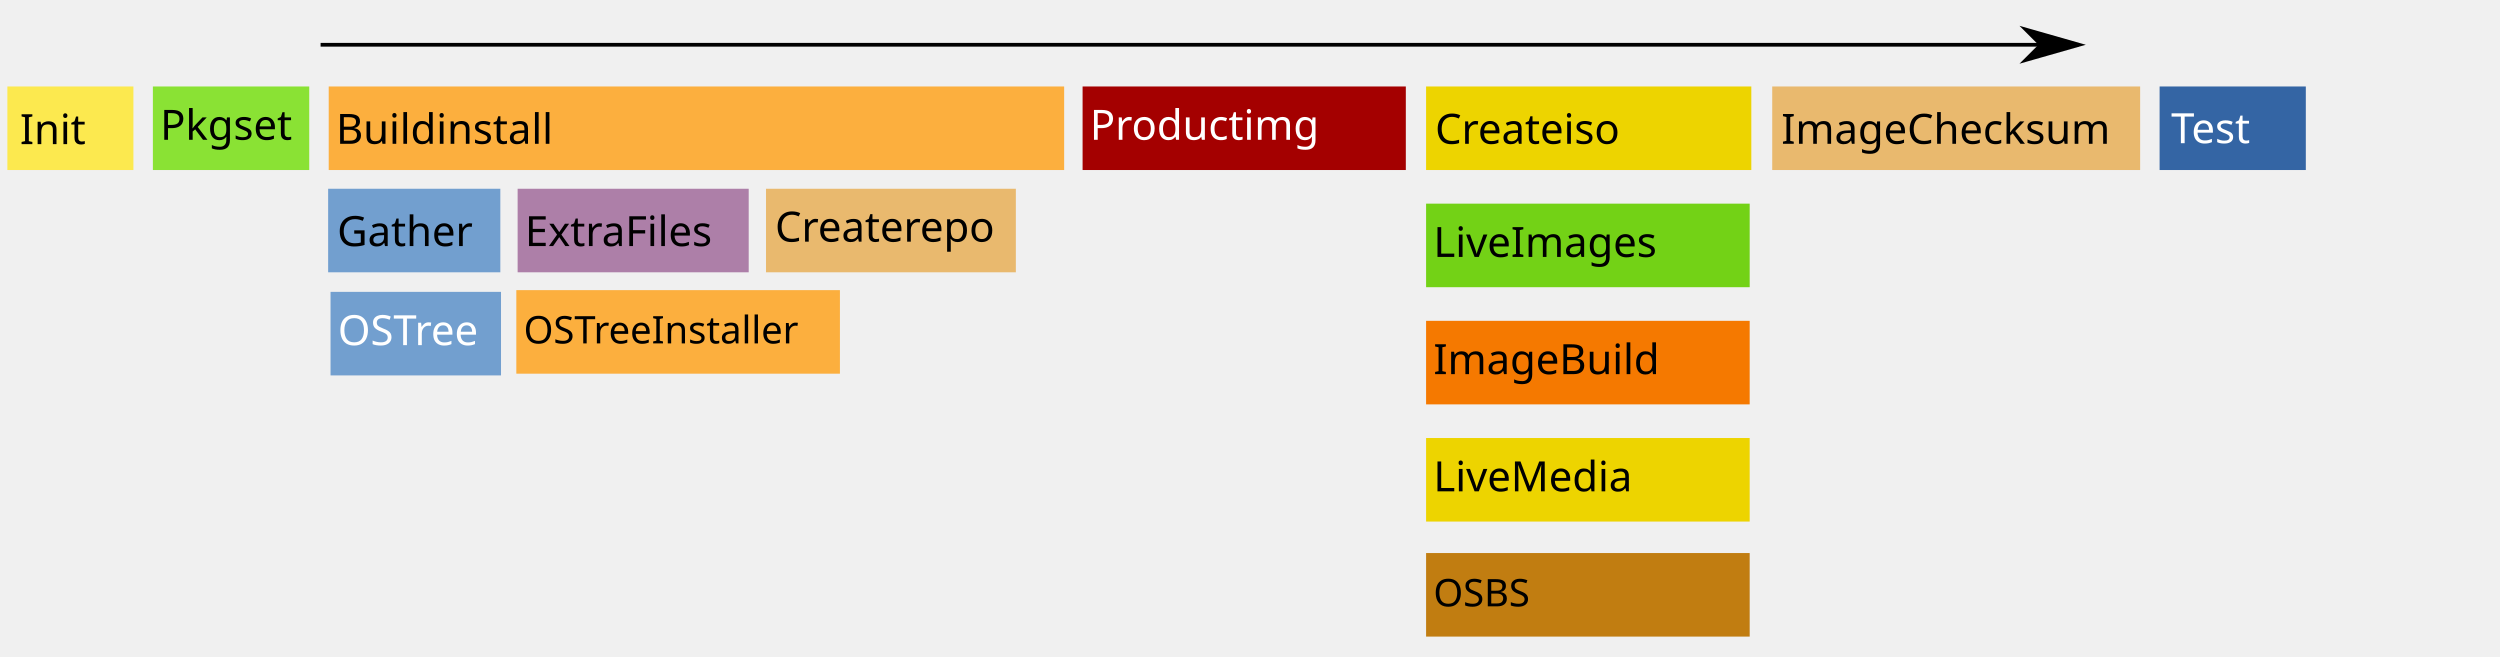
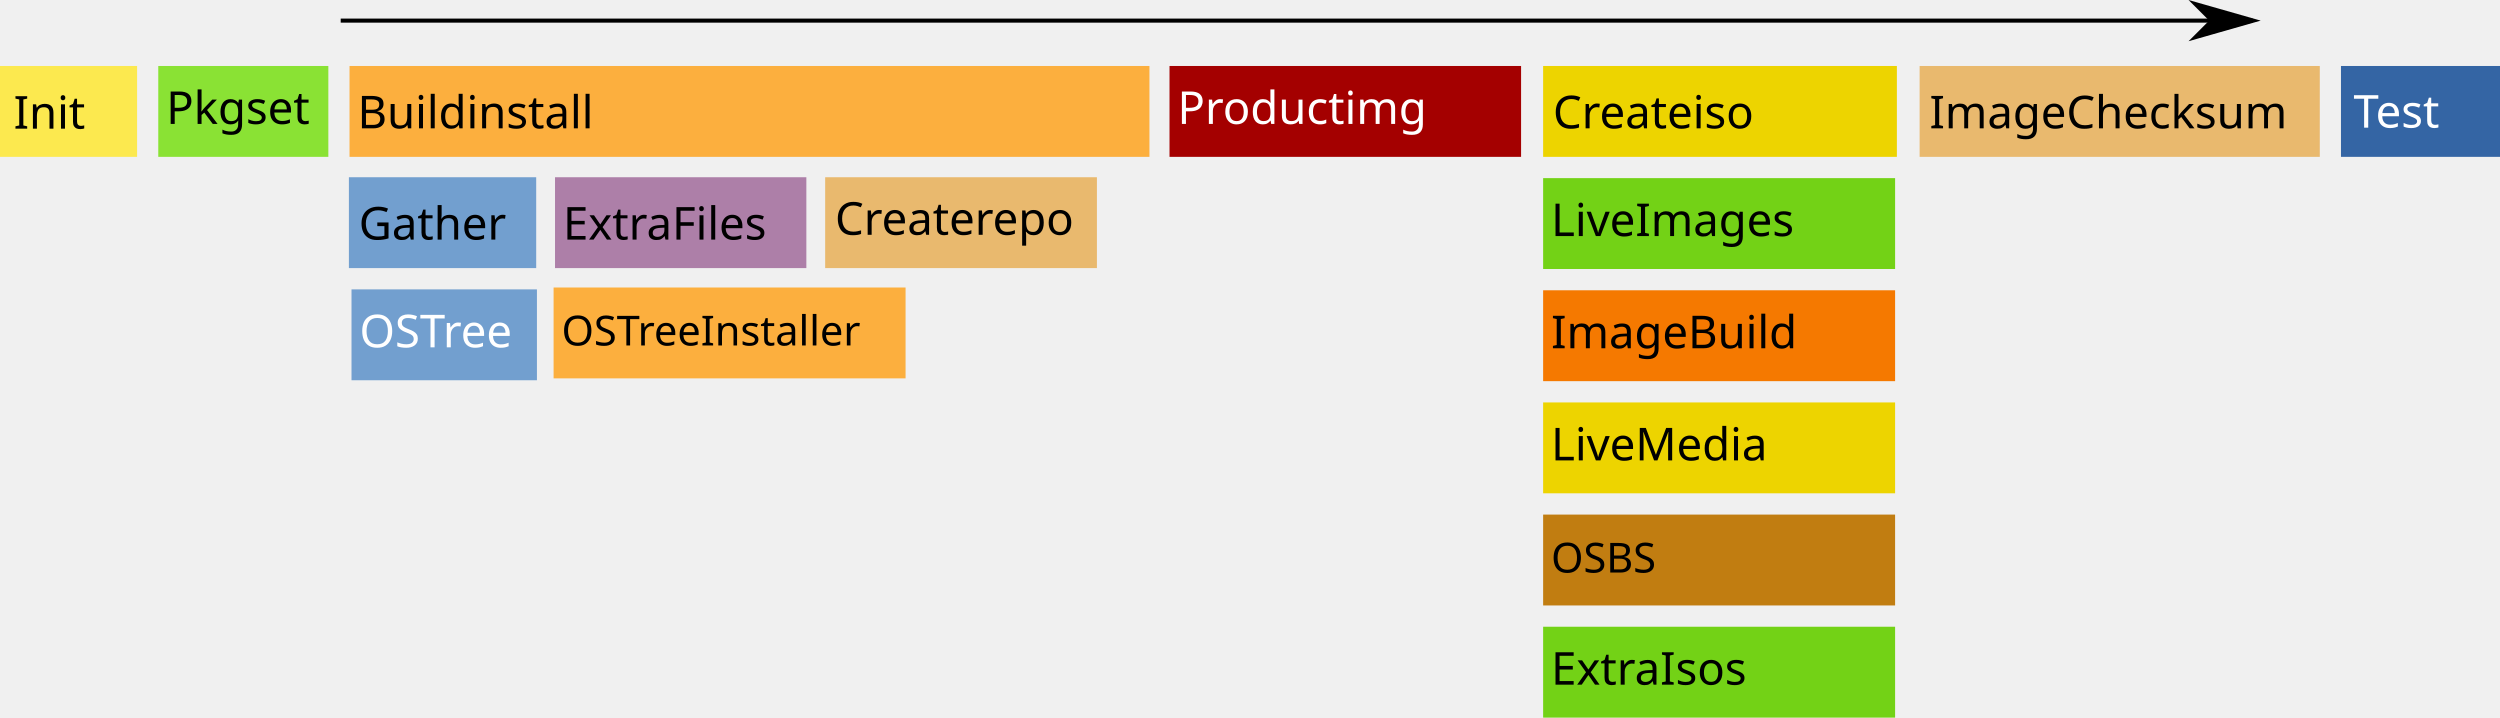
- <svg xmlns="http://www.w3.org/2000/svg" width="839.333" height="220.333" viewBox="0 0 839.333 220.333" id="svg2" version="1.1">
+ <svg xmlns="http://www.w3.org/2000/svg" width="771.665" height="221.5" viewBox="0 0 771.665 221.5" id="svg2" version="1.1">
  <defs id="defs4">
    <marker style="overflow:visible" id="Arrow1Lend" refX="0" refY="0" orient="auto">
      <path transform="matrix(-0.8,0,0,-0.8,-10,0)" style="fill:#000000;fill-opacity:1;fill-rule:evenodd;stroke:#000000;stroke-width:1pt;stroke-opacity:1" d="M 0,0 5,-5 -12.5,0 5,5 Z" id="path4451" />
    </marker>
  </defs>
-   <g transform="matrix(1.066667,0,0,1.066667,0,-902.1864)" id="layer1">
+   <g transform="matrix(1.066667,0,0,1.066667,-2.473231,-910.8524)" id="layer1">
    <g transform="translate(-1.131703,-80.47309)" id="g3411">
      <rect style="fill:#8ae234;fill-rule:evenodd;stroke:none;stroke-width:1px;stroke-linecap:butt;stroke-linejoin:miter;stroke-opacity:1" id="rect3340" width="26.296" height="49.215" x="953.491" y="49.25" transform="matrix(0,1,1,0,0,0)" />
      <text xml:space="preserve" style="font-style:normal;font-weight:normal;line-height:0%;font-family:sans-serif;letter-spacing:0px;word-spacing:0px;fill:#000000;fill-opacity:1;stroke:none;stroke-width:1px;stroke-linecap:butt;stroke-linejoin:miter;stroke-opacity:1" x="51.555" y="970.266" id="text3360">
        <tspan id="tspan3362" x="51.555" y="970.266" style="font-size:13.148px;line-height:1.25">Pkgset</tspan>
      </text>
    </g>
    <g transform="translate(3.704976,-80.47309)" id="g3446">
      <rect y="554.101" x="953.491" height="115.801" width="26.296" id="rect3338-1" style="fill:#e9b96e;fill-rule:evenodd;stroke:none;stroke-width:1px;stroke-linecap:butt;stroke-linejoin:miter;stroke-opacity:1" transform="matrix(0,1,1,0,0,0)" />
      <text xml:space="preserve" style="font-style:normal;font-variant:normal;font-weight:normal;font-stretch:normal;line-height:0%;font-family:sans-serif;-inkscape-font-specification:'sans-serif, Normal';text-align:start;letter-spacing:0px;word-spacing:0px;writing-mode:lr-tb;text-anchor:start;fill:#000000;fill-opacity:1;stroke:none;stroke-width:1px;stroke-linecap:butt;stroke-linejoin:miter;stroke-opacity:1" x="556.957" y="971.54" id="text3384-0">
        <tspan y="971.54" x="556.957" id="tspan3391" style="font-size:13.147px;line-height:1.25">ImageChecksum</tspan>
      </text>
    </g>
    <g transform="translate(125.7539,-80.47309)" id="g3398">
      <rect y="553.982" x="953.491" height="46.018" width="26.296" id="rect3400" style="fill:#3465a4;fill-rule:evenodd;stroke:none;stroke-width:1px;stroke-linecap:butt;stroke-linejoin:miter;stroke-opacity:1" transform="matrix(0,1,1,0,0,0)" />
      <text xml:space="preserve" style="font-style:normal;font-weight:normal;line-height:0%;font-family:sans-serif;letter-spacing:0px;word-spacing:0px;fill:#ffffff;fill-opacity:1;stroke:none;stroke-width:1px;stroke-linecap:butt;stroke-linejoin:miter;stroke-opacity:1" x="557.616" y="971.338" id="text3396">
        <tspan id="tspan3398" x="557.616" y="971.338" style="font-size:13.148px;line-height:1.25">Test</tspan>
      </text>
    </g>
    <g id="g3720">
      <rect style="fill:#fce94f;fill-rule:evenodd;stroke:none;stroke-width:1px;stroke-linecap:butt;stroke-linejoin:miter;stroke-opacity:1" id="rect3336" width="26.296" height="39.67" x="873.018" y="2.319" transform="matrix(0,1,1,0,0,0)" />
      <text xml:space="preserve" style="font-style:normal;font-weight:normal;line-height:0%;font-family:sans-serif;letter-spacing:0px;word-spacing:0px;fill:#000000;fill-opacity:1;stroke:none;stroke-width:1px;stroke-linecap:butt;stroke-linejoin:miter;stroke-opacity:1" x="6.26" y="891.16" id="text3356">
        <tspan id="tspan3358" x="6.26" y="891.16" style="font-size:13.148px;line-height:1.25">Init</tspan>
      </text>
    </g>
-     <path id="path3642" d="m 100.909,859.889 553.318,0" style="fill:none;fill-rule:evenodd;stroke:#000000;stroke-width:1.175px;stroke-linecap:butt;stroke-linejoin:miter;stroke-opacity:1;marker-end:url(#Arrow1Lend)" />
+     <path id="path3642" d="M 100.909,859.889 H 654.227" style="fill:none;fill-rule:evenodd;stroke:#000000;stroke-width:1.175px;stroke-linecap:butt;stroke-linejoin:miter;stroke-opacity:1;marker-end:url(#Arrow1Lend)" />
    <g id="g241" transform="translate(-60.10897,42.1407)">
      <rect style="fill:#a40000;fill-rule:evenodd;stroke:none;stroke-width:1.105px;stroke-linecap:butt;stroke-linejoin:miter;stroke-opacity:1" id="rect3350" width="26.296" height="101.734" x="830.877" y="400.855" transform="matrix(0,1,1,0,0,0)" />
      <text xml:space="preserve" style="font-style:normal;font-weight:normal;line-height:0%;font-family:sans-serif;letter-spacing:0px;word-spacing:0px;fill:#ffffff;fill-opacity:1;stroke:none;stroke-width:1px;stroke-linecap:butt;stroke-linejoin:miter;stroke-opacity:1" x="403.159" y="847.652" id="text3380">
        <tspan id="tspan3382" x="403.159" y="847.652" style="font-size:13.148px;line-height:1.25">Productimg</tspan>
      </text>
    </g>
    <g id="g3668">
      <g id="g3663">
        <rect transform="matrix(0,1,1,0,0,0)" y="103.464" x="873.018" height="231.477" width="26.296" id="rect3342" style="fill:#fcaf3e;fill-rule:evenodd;stroke:none;stroke-width:1px;stroke-linecap:butt;stroke-linejoin:miter;stroke-opacity:1" />
        <text id="text3364" y="891.067" x="105.768" style="font-style:normal;font-weight:normal;line-height:0%;font-family:sans-serif;letter-spacing:0px;word-spacing:0px;fill:#000000;fill-opacity:1;stroke:none;stroke-width:1px;stroke-linecap:butt;stroke-linejoin:miter;stroke-opacity:1" xml:space="preserve">
          <tspan style="font-size:13.148px;line-height:1.25" y="891.067" x="105.768" id="tspan3366">Buildinstall</tspan>
        </text>
      </g>
      <g id="g3639">
        <rect transform="matrix(0,1,1,0,0,0)" y="103.282" x="905.21" height="54.198" width="26.296" id="rect3344" style="fill:#729fcf;fill-rule:evenodd;stroke:none;stroke-width:1px;stroke-linecap:butt;stroke-linejoin:miter;stroke-opacity:1" />
        <text id="text3368" y="923.259" x="106.138" style="font-style:normal;font-weight:normal;line-height:0%;font-family:sans-serif;letter-spacing:0px;word-spacing:0px;fill:#000000;fill-opacity:1;stroke:none;stroke-width:1px;stroke-linecap:butt;stroke-linejoin:miter;stroke-opacity:1" xml:space="preserve">
          <tspan style="font-size:13.148px;line-height:1.25" y="923.259" x="106.138" id="tspan3370">Gather</tspan>
        </text>
      </g>
      <g id="g3647">
        <g id="g3644">
          <rect style="fill:#ad7fa8;fill-rule:evenodd;stroke:none;stroke-width:1px;stroke-linecap:butt;stroke-linejoin:miter;stroke-opacity:1" id="rect3346" width="26.296" height="72.73" x="905.21" y="162.926" transform="matrix(0,1,1,0,0,0)" />
        </g>
        <text id="text3372" y="923.259" x="165.23" style="font-style:normal;font-weight:normal;line-height:0%;font-family:sans-serif;letter-spacing:0px;word-spacing:0px;fill:#000000;fill-opacity:1;stroke:none;stroke-width:1px;stroke-linecap:butt;stroke-linejoin:miter;stroke-opacity:1" xml:space="preserve">
          <tspan style="font-size:13.148px;line-height:1.25" y="923.259" x="165.23" id="tspan3374">ExtraFiles</tspan>
        </text>
      </g>
      <g id="g3658">
        <rect transform="matrix(0,1,1,0,0,0)" y="241.102" x="905.21" height="78.636" width="26.296" id="rect3348" style="fill:#e9b96e;fill-rule:evenodd;stroke:none;stroke-width:1px;stroke-linecap:butt;stroke-linejoin:miter;stroke-opacity:1" />
        <text id="text3376" y="921.869" x="243.959" style="font-style:normal;font-weight:normal;line-height:0%;font-family:sans-serif;letter-spacing:0px;word-spacing:0px;fill:#000000;fill-opacity:1;stroke:none;stroke-width:1px;stroke-linecap:butt;stroke-linejoin:miter;stroke-opacity:1" xml:space="preserve">
          <tspan style="font-size:13.148px;line-height:1.25" y="921.869" x="243.959" id="tspan3378">Createrepo</tspan>
        </text>
      </g>
      <g id="g3408" transform="translate(-150.564,114.1166)">
        <rect transform="matrix(0,1,1,0,0,0)" y="254.602" x="823.547" height="53.654" width="26.296" id="rect3350-3" style="fill:#729fcf;fill-rule:evenodd;stroke:none;stroke-width:1px;stroke-linecap:butt;stroke-linejoin:miter;stroke-opacity:1" />
        <text id="text3380-2" y="840.322" x="256.906" style="font-style:normal;font-weight:normal;line-height:0%;font-family:sans-serif;text-align:start;letter-spacing:0px;word-spacing:0px;writing-mode:lr-tb;text-anchor:start;fill:#ffffff;fill-opacity:1;stroke:none;stroke-width:1px;stroke-linecap:butt;stroke-linejoin:miter;stroke-opacity:1" xml:space="preserve">
          <tspan style="font-size:13.148px;line-height:1.25" id="tspan3406" x="256.906" y="840.322">OSTree</tspan>
        </text>
      </g>
      <g transform="translate(-328.3911,-85.51782)" id="g288">
-         <g transform="translate(0.5670658,0)" id="g3653">
+         <g transform="translate(0.5670658)" id="g3653">
          <rect style="fill:#fcaf3e;fill-rule:evenodd;stroke:none;stroke-width:1px;stroke-linecap:butt;stroke-linejoin:miter;stroke-opacity:1" id="rect3428" width="26.296" height="101.851" x="1022.637" y="490.338" transform="matrix(0,1,1,0,0,0)" />
-           <text xml:space="preserve" style="font-style:normal;font-variant:normal;font-weight:normal;font-stretch:normal;font-size:12px;line-height:0%;font-family:sans-serif;-inkscape-font-specification:'sans-serif, Normal';text-align:start;letter-spacing:0px;word-spacing:0px;writing-mode:lr-tb;text-anchor:start;fill:#000000;fill-opacity:1;stroke:none;stroke-width:1px;stroke-linecap:butt;stroke-linejoin:miter;stroke-opacity:1" x="492.642" y="1039.412" id="text3430">
-             <tspan id="tspan283" x="492.642" y="1039.412">OSTreeInstaller</tspan>
+           <text xml:space="preserve" style="font-style:normal;font-variant:normal;font-weight:normal;font-stretch:normal;line-height:0%;font-family:sans-serif;-inkscape-font-specification:'sans-serif, Normal';text-align:start;letter-spacing:0px;word-spacing:0px;writing-mode:lr-tb;text-anchor:start;fill:#000000;fill-opacity:1;stroke:none;stroke-width:1px;stroke-linecap:butt;stroke-linejoin:miter;stroke-opacity:1" x="492.642" y="1039.412" id="text3430">
+             <tspan id="tspan283" x="492.642" y="1039.412" style="font-size:12px;line-height:0">OSTreeInstaller</tspan>
          </text>
        </g>
      </g>
    </g>
-     <g id="g236" transform="translate(-60.10897,42.1407)">
-       <g transform="translate(88.83293,-122.6138)" id="g3458">
-         <rect transform="matrix(0,1,1,0,0,0)" style="fill:#edd400;fill-rule:evenodd;stroke:none;stroke-width:1px;stroke-linecap:butt;stroke-linejoin:miter;stroke-opacity:1" id="rect3338" width="26.296" height="102.366" x="953.491" y="420.136" />
-         <text id="text3384" y="971.54" x="422.993" style="font-style:normal;font-weight:normal;line-height:0%;font-family:sans-serif;letter-spacing:0px;word-spacing:0px;fill:#000000;fill-opacity:1;stroke:none;stroke-width:1px;stroke-linecap:butt;stroke-linejoin:miter;stroke-opacity:1" xml:space="preserve">
-           <tspan y="971.54" x="422.993" id="tspan3386" style="font-size:13.148px;line-height:1.25">Createiso</tspan>
-         </text>
-       </g>
-       <g id="g3453" transform="translate(88.57649,-121.8931)">
-         <rect transform="matrix(0,1,1,0,0,0)" y="420.393" x="989.652" height="101.851" width="26.296" id="rect3352" style="fill:#73d216;fill-rule:evenodd;stroke:none;stroke-width:1px;stroke-linecap:butt;stroke-linejoin:miter;stroke-opacity:1" />
-         <text id="text3388" y="1006.428" x="422.698" style="font-style:normal;font-weight:normal;line-height:0%;font-family:sans-serif;letter-spacing:0px;word-spacing:0px;fill:#000000;fill-opacity:1;stroke:none;stroke-width:1px;stroke-linecap:butt;stroke-linejoin:miter;stroke-opacity:1" xml:space="preserve">
-           <tspan y="1006.428" x="422.698" id="tspan3390" style="font-size:13.148px;line-height:1.25">LiveImages</tspan>
-         </text>
-       </g>
-       <g id="g3448" transform="translate(88.57649,-121.4249)">
-         <rect transform="matrix(0,1,1,0,0,0)" y="420.393" x="1026.066" height="101.851" width="26.296" id="rect3354" style="fill:#f57900;fill-rule:evenodd;stroke:none;stroke-width:1px;stroke-linecap:butt;stroke-linejoin:miter;stroke-opacity:1" />
-         <text id="text3392" y="1042.842" x="422.698" style="font-style:normal;font-weight:normal;line-height:0%;font-family:sans-serif;letter-spacing:0px;word-spacing:0px;fill:#000000;fill-opacity:1;stroke:none;stroke-width:1px;stroke-linecap:butt;stroke-linejoin:miter;stroke-opacity:1" xml:space="preserve">
-           <tspan y="1042.842" x="422.698" id="tspan3394" style="font-size:13.148px;line-height:1.25">ImageBuild</tspan>
-         </text>
-       </g>
-       <g id="g3443" transform="translate(87.86939,-121.3123)">
-         <rect style="fill:#edd400;fill-rule:evenodd;stroke:none;stroke-width:1px;stroke-linecap:butt;stroke-linejoin:miter;stroke-opacity:1" id="rect3422" width="26.296" height="101.851" x="1062.836" y="421.1" transform="matrix(0,1,1,0,0,0)" />
-         <text xml:space="preserve" style="font-style:normal;font-weight:normal;line-height:0%;font-family:sans-serif;text-align:start;letter-spacing:0px;word-spacing:0px;writing-mode:lr-tb;text-anchor:start;fill:#000000;fill-opacity:1;stroke:none;stroke-width:1px;stroke-linecap:butt;stroke-linejoin:miter;stroke-opacity:1" x="423.405" y="1079.611" id="text3424">
-           <tspan id="tspan3434" x="423.405" y="1079.611" style="font-size:13.148px;line-height:1.25">LiveMedia</tspan>
-         </text>
-       </g>
-       <g transform="translate(18.63221,-71.20258)" id="g306">
-         <rect style="fill:#c17d11;fill-rule:evenodd;stroke:none;stroke-width:1px;stroke-linecap:butt;stroke-linejoin:miter;stroke-opacity:1" id="rect290" width="26.296" height="101.851" x="1048.933" y="490.338" transform="matrix(0,1,1,0,0,0)" />
-         <text xml:space="preserve" style="font-style:normal;font-variant:normal;font-weight:normal;font-stretch:normal;font-size:12px;line-height:0%;font-family:sans-serif;-inkscape-font-specification:'sans-serif, Normal';text-align:start;letter-spacing:0px;word-spacing:0px;writing-mode:lr-tb;text-anchor:start;fill:#000000;fill-opacity:1;stroke:none;stroke-width:1px;stroke-linecap:butt;stroke-linejoin:miter;stroke-opacity:1" x="492.642" y="1065.708" id="text294">
-           <tspan y="1065.708" x="492.642" id="tspan301">OSBS</tspan>
-         </text>
-       </g>
+     <g id="g3458" transform="translate(28.72396,-80.47303)">
+       <rect y="420.136" x="953.491" height="102.366" width="26.296" id="rect3338" style="fill:#edd400;fill-rule:evenodd;stroke:none;stroke-width:1px;stroke-linecap:butt;stroke-linejoin:miter;stroke-opacity:1" transform="matrix(0,1,1,0,0,0)" />
+       <text xml:space="preserve" style="font-style:normal;font-weight:normal;line-height:0%;font-family:sans-serif;letter-spacing:0px;word-spacing:0px;fill:#000000;fill-opacity:1;stroke:none;stroke-width:1px;stroke-linecap:butt;stroke-linejoin:miter;stroke-opacity:1" x="422.993" y="971.54" id="text3384">
+         <tspan style="font-size:13.148px;line-height:1.25" id="tspan3386" x="422.993" y="971.54">Createiso</tspan>
+       </text>
+     </g>
+     <g transform="translate(28.46751,-84.18123)" id="g3453">
+       <rect style="fill:#73d216;fill-rule:evenodd;stroke:none;stroke-width:1px;stroke-linecap:butt;stroke-linejoin:miter;stroke-opacity:1" id="rect3352" width="26.296" height="101.851" x="989.652" y="420.393" transform="matrix(0,1,1,0,0,0)" />
+       <text xml:space="preserve" style="font-style:normal;font-weight:normal;line-height:0%;font-family:sans-serif;letter-spacing:0px;word-spacing:0px;fill:#000000;fill-opacity:1;stroke:none;stroke-width:1px;stroke-linecap:butt;stroke-linejoin:miter;stroke-opacity:1" x="422.698" y="1006.428" id="text3388">
+         <tspan style="font-size:13.148px;line-height:1.25" id="tspan3390" x="422.698" y="1006.428">LiveImages</tspan>
+       </text>
+     </g>
+     <g transform="translate(28.46751,-88.14188)" id="g3448">
+       <rect style="fill:#f57900;fill-rule:evenodd;stroke:none;stroke-width:1px;stroke-linecap:butt;stroke-linejoin:miter;stroke-opacity:1" id="rect3354" width="26.296" height="101.851" x="1026.066" y="420.393" transform="matrix(0,1,1,0,0,0)" />
+       <text xml:space="preserve" style="font-style:normal;font-weight:normal;line-height:0%;font-family:sans-serif;letter-spacing:0px;word-spacing:0px;fill:#000000;fill-opacity:1;stroke:none;stroke-width:1px;stroke-linecap:butt;stroke-linejoin:miter;stroke-opacity:1" x="422.698" y="1042.842" id="text3392">
+         <tspan style="font-size:13.148px;line-height:1.25" id="tspan3394" x="422.698" y="1042.842">ImageBuild</tspan>
+       </text>
+     </g>
+     <g transform="translate(27.76042,-92.4581)" id="g3443">
+       <rect transform="matrix(0,1,1,0,0,0)" y="421.1" x="1062.836" height="101.851" width="26.296" id="rect3422" style="fill:#edd400;fill-rule:evenodd;stroke:none;stroke-width:1px;stroke-linecap:butt;stroke-linejoin:miter;stroke-opacity:1" />
+       <text id="text3424" y="1079.611" x="423.405" style="font-style:normal;font-weight:normal;line-height:0%;font-family:sans-serif;text-align:start;letter-spacing:0px;word-spacing:0px;writing-mode:lr-tb;text-anchor:start;fill:#000000;fill-opacity:1;stroke:none;stroke-width:1px;stroke-linecap:butt;stroke-linejoin:miter;stroke-opacity:1" xml:space="preserve">
+         <tspan style="font-size:13.148px;line-height:1.25" y="1079.611" x="423.405" id="tspan3434">LiveMedia</tspan>
+       </text>
+     </g>
+     <g id="g306" transform="translate(-41.47676,-46.1016)">
+       <rect transform="matrix(0,1,1,0,0,0)" y="490.338" x="1048.933" height="101.851" width="26.296" id="rect290" style="fill:#c17d11;fill-rule:evenodd;stroke:none;stroke-width:1px;stroke-linecap:butt;stroke-linejoin:miter;stroke-opacity:1" />
+       <text id="text294" y="1065.708" x="492.642" style="font-style:normal;font-variant:normal;font-weight:normal;font-stretch:normal;line-height:0%;font-family:sans-serif;-inkscape-font-specification:'sans-serif, Normal';text-align:start;letter-spacing:0px;word-spacing:0px;writing-mode:lr-tb;text-anchor:start;fill:#000000;fill-opacity:1;stroke:none;stroke-width:1px;stroke-linecap:butt;stroke-linejoin:miter;stroke-opacity:1" xml:space="preserve">
+         <tspan style="font-size:12px;line-height:0" id="tspan301" x="492.642" y="1065.708">OSBS</tspan>
+       </text>
+     </g>
+     <g id="g3819" transform="translate(0,-16.94908)">
+       <rect transform="matrix(0,1,1,0,0,0)" y="448.861" x="1052.234" height="101.851" width="26.296" id="rect3801" style="fill:#73d216;fill-rule:evenodd;stroke:none;stroke-width:1px;stroke-linecap:butt;stroke-linejoin:miter;stroke-opacity:1" />
+       <text id="text3805" y="1069.009" x="451.165" style="font-style:normal;font-weight:normal;line-height:0%;font-family:sans-serif;letter-spacing:0px;word-spacing:0px;fill:#000000;fill-opacity:1;stroke:none;stroke-width:1px;stroke-linecap:butt;stroke-linejoin:miter;stroke-opacity:1" xml:space="preserve">
+         <tspan id="tspan3812" y="1069.009" x="451.165" style="font-size:13.148px;line-height:1.25">ExtraIsos</tspan>
+       </text>
    </g>
  </g>
</svg>
